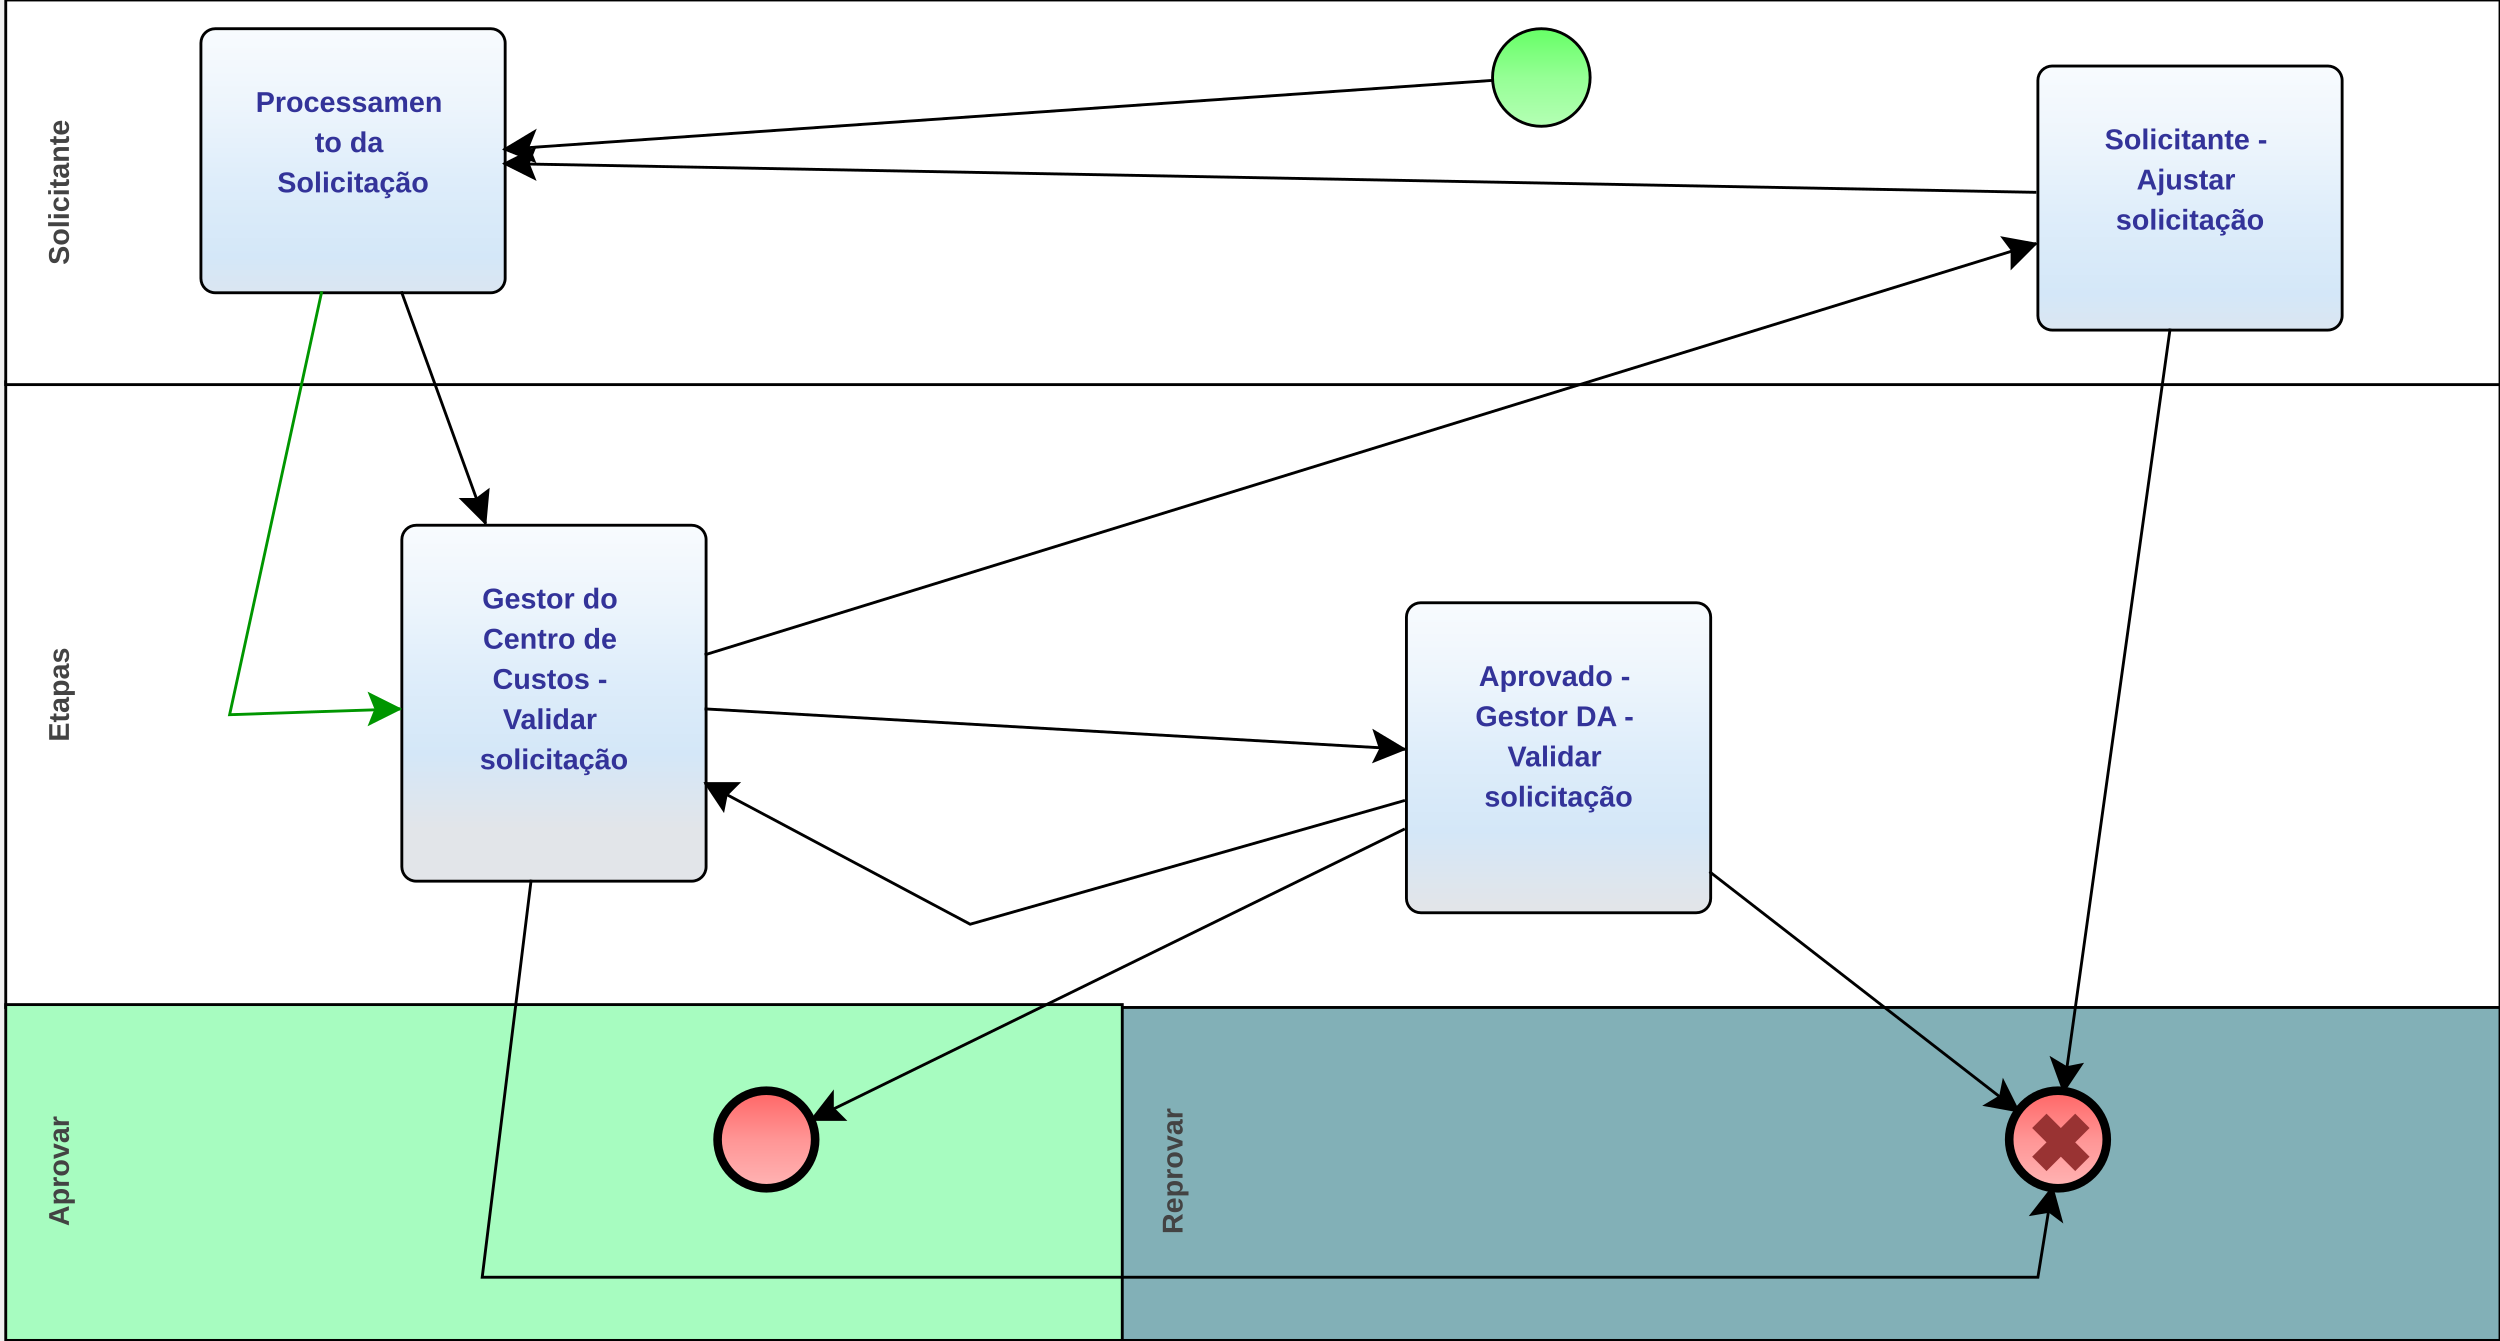
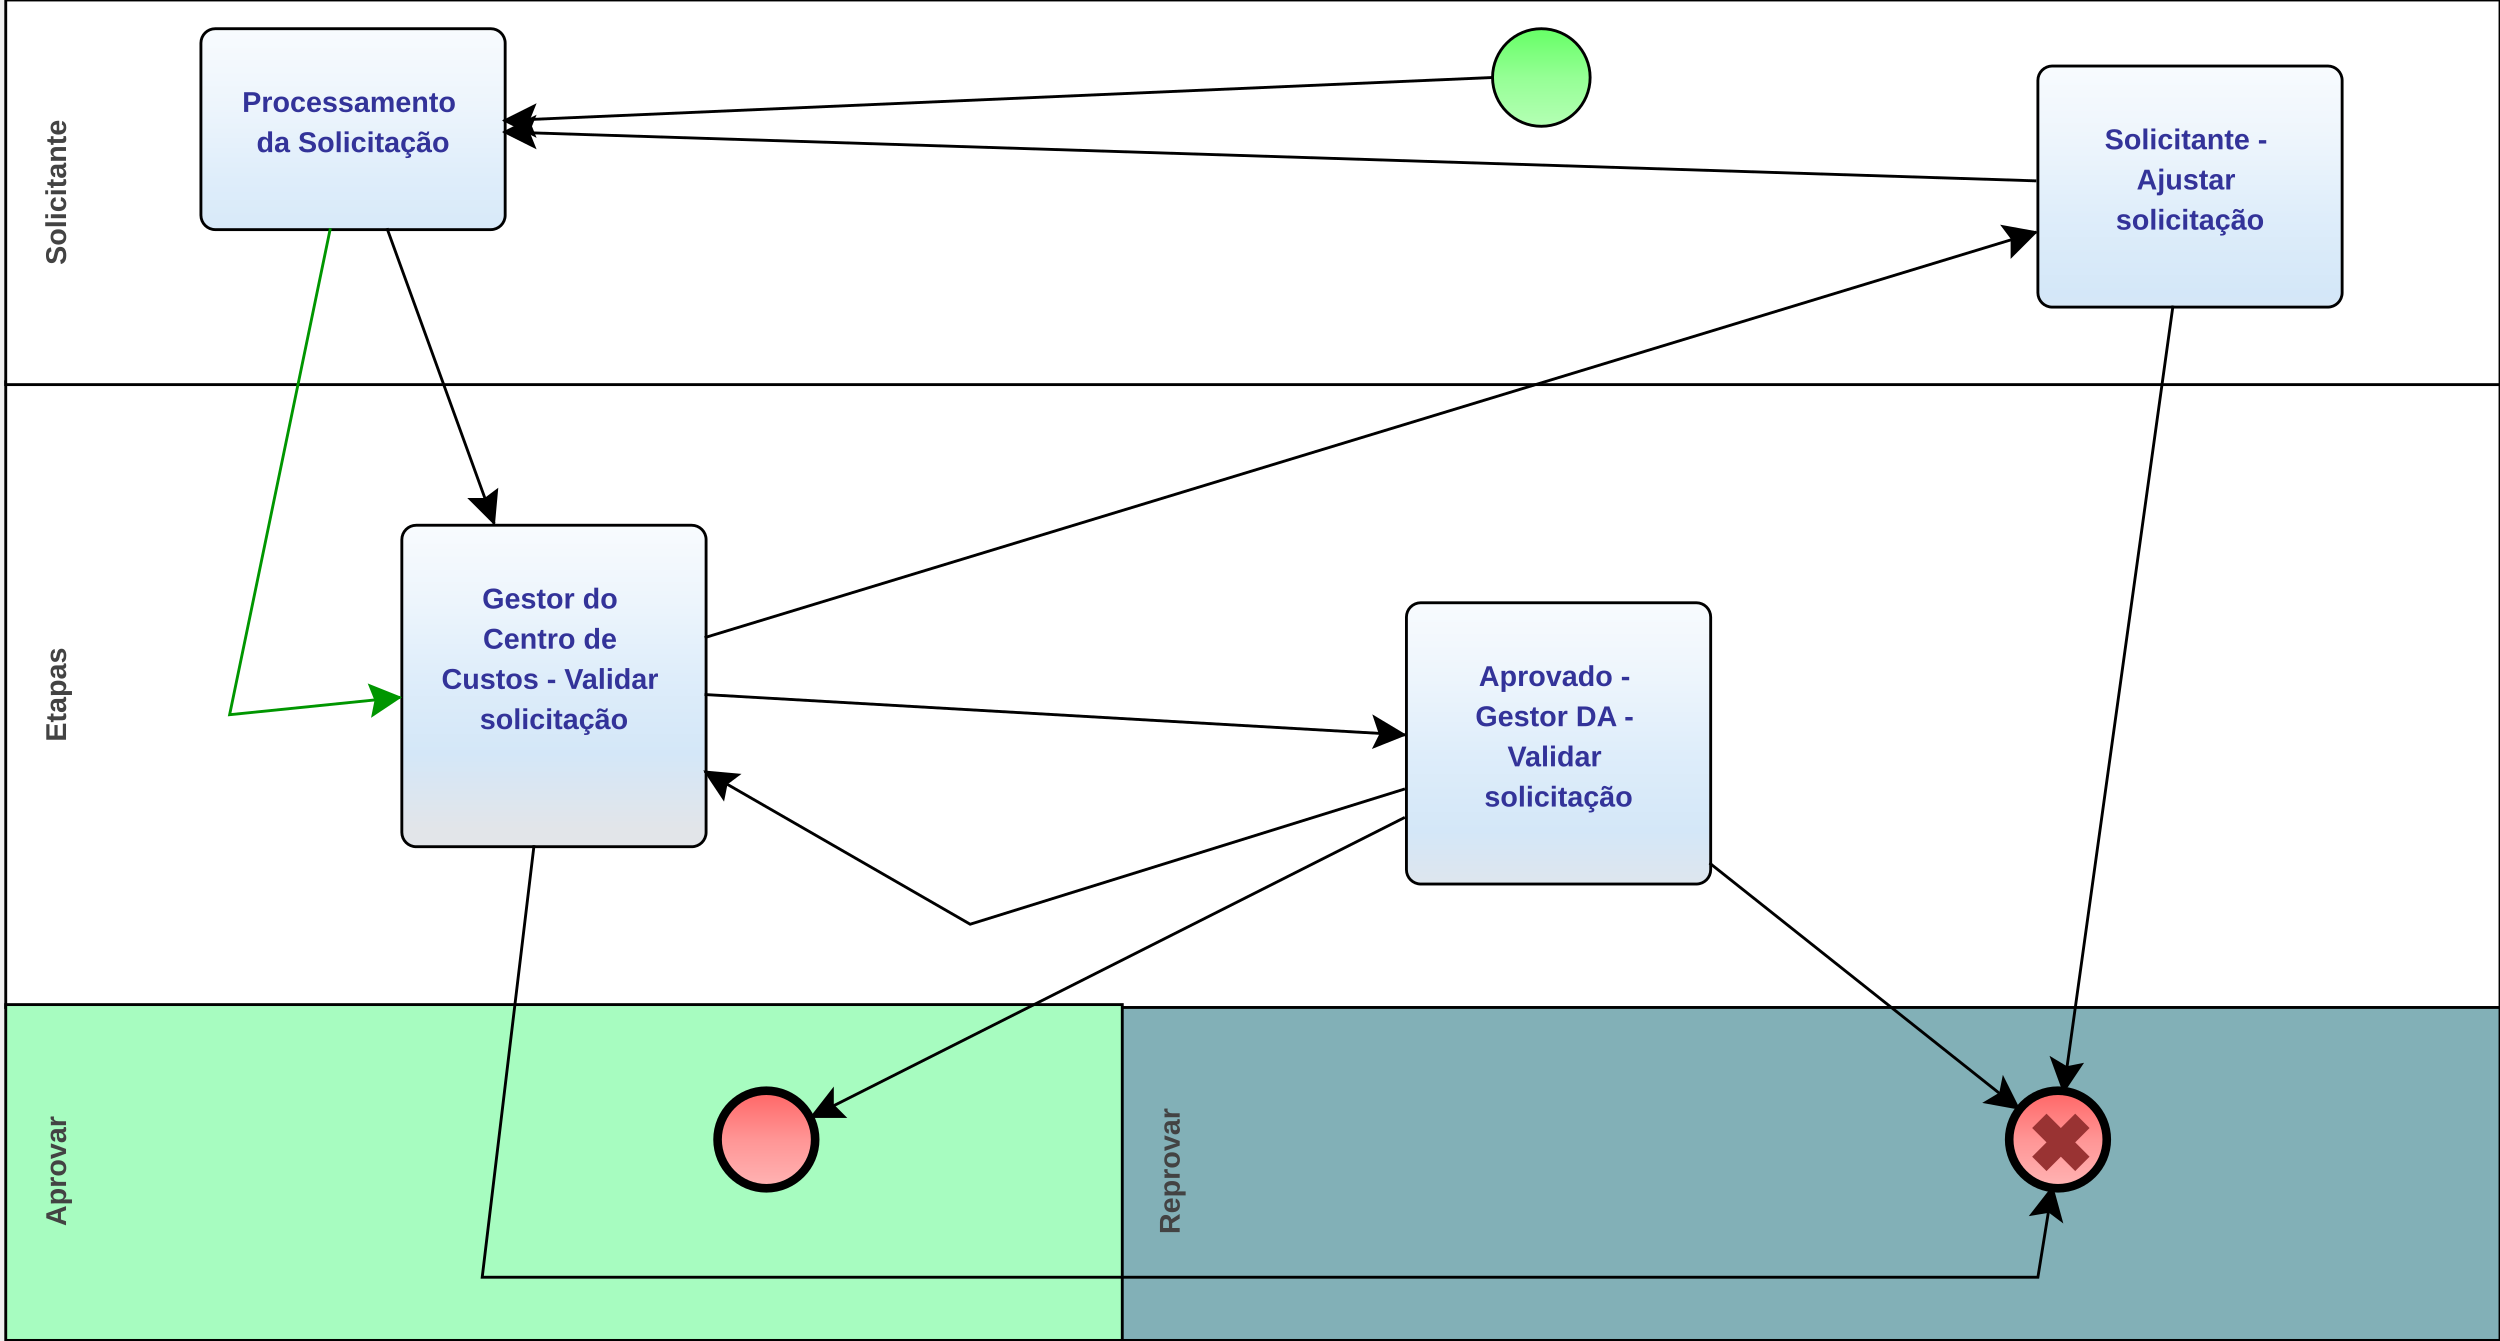
<svg xmlns="http://www.w3.org/2000/svg" xmlns:xlink="http://www.w3.org/1999/xlink" style="stroke-dasharray:none; shape-rendering:auto; font-family:'Arial'; text-rendering:auto; fill-opacity:1; color-interpolation:auto; color-rendering:auto; font-size:12; fill:black; stroke:black; image-rendering:auto; stroke-miterlimit:10; stroke-linecap:square; stroke-linejoin:miter; font-style:normal; stroke-width:1; stroke-dashoffset:0; font-weight:normal; stroke-opacity:1;" contentScriptType="text/ecmascript" preserveAspectRatio="xMidYMid meet" zoomAndPan="magnify" version="1.0" contentStyleType="text/css" xml:xlink="http://www.w3.org/1999/xlink" width="871" height="467">
  <rect x="390" y="350" width="481" height="117" ry="0" rx="0" style="stroke:#000000; fill:#82B0B7" />
  <g componentSequence="4">
-     <text x="-408" y="398" transform="rotate(270)" text-anchor="middle" style="font-weight:bold;font-size:10px;stroke:none; fill:#434343">
+     <text x="-408" y="397" transform="rotate(270)" text-anchor="middle" style="font-weight:bold;font-size:10px;stroke:none; fill:#434343">
      <tspan dy="14" x="-408">Reprovar</tspan>
    </text>
  </g>
  <rect x="2" y="133" width="869" height="218" ry="0" rx="0" style="stroke:#000000; fill:#FFFFFF" />
  <g componentSequence="3">
-     <text x="-242" y="10" transform="rotate(270)" text-anchor="middle" style="font-weight:bold;font-size:10px;stroke:none; fill:#434343">
+     <text x="-242" y="9" transform="rotate(270)" text-anchor="middle" style="font-weight:bold;font-size:10px;stroke:none; fill:#434343">
      <tspan dy="14" x="-242">Etapas</tspan>
    </text>
  </g>
  <rect x="2" y="350" width="389" height="117" ry="0" rx="0" style="stroke:#000000; fill:#A7FCC0" />
  <g componentSequence="2">
-     <text x="-408" y="10" transform="rotate(270)" text-anchor="middle" style="font-weight:bold;font-size:10px;stroke:none; fill:#434343">
+     <text x="-408" y="9" transform="rotate(270)" text-anchor="middle" style="font-weight:bold;font-size:10px;stroke:none; fill:#434343">
      <tspan dy="14" x="-408">Aprovar</tspan>
    </text>
  </g>
  <rect x="2" y="0" width="869" height="134" ry="0" rx="0" style="stroke:#000000; fill:#FFFFFF" />
  <g componentSequence="1">
-     <text x="-67" y="10" transform="rotate(270)" text-anchor="middle" style="font-weight:bold;font-size:10px;stroke:none; fill:#434343">
+     <text x="-67" y="9" transform="rotate(270)" text-anchor="middle" style="font-weight:bold;font-size:10px;stroke:none; fill:#434343">
      <tspan dy="14" x="-67">Solicitante</tspan>
    </text>
  </g>
  <g sequence="2">
-     <ellipse cx="537" cy="27" rx="17" ry="17" stroke-width="1" style="fill:url(#linearGradient66FF6696FF96B6FFB6_1525493829);" stroke="336633" />
+     <ellipse cx="537" cy="27" rx="17" ry="17" stroke-width="1" style="fill:url(#linearGradient66FF6696FF96B6FFB6_1186020029);" stroke="336633" />
  </g>
  <g sequence="8">
-     <ellipse cx="267" cy="397" rx="17" ry="17" stroke-width="3" style="fill:url(#linearGradientFF6666FF9696FFB6B6_1412093288);" stroke="993333" />
+     <ellipse cx="267" cy="397" rx="17" ry="17" stroke-width="3" style="fill:url(#linearGradientFF6666FF9696FFB6B6_1215745051);" stroke="993333" />
  </g>
  <g sequence="134">
-     <ellipse cx="717" cy="397" rx="17" ry="17" stroke-width="3" style="fill:url(#linearGradientFF6666FF9696FFB6B6_1343576885);" stroke="993333" />
+     <ellipse cx="717" cy="397" rx="17" ry="17" stroke-width="3" style="fill:url(#linearGradientFF6666FF9696FFB6B6_1279873485);" stroke="993333" />
  </g>
  <g sequence="134">
    <polygon points=" 708 393 713 388 718 393 723 388 728 393 723 398 728 403 723 408 718 403 713 408 708 403 713 398" style="stroke:none; fill:#993333" />
  </g>
  <g sequence="145">
-     <rect x="140" y="183" width="106" height="124" ry="5" rx="5" style="fill:url(#linearGradientF8FBFEEDF5FCDEEDFAD4E7F8E2E5E9_353886035);" stroke="191970" />
+     <rect x="140" y="183" width="106" height="112" ry="5" rx="5" style="fill:url(#linearGradientF8FBFEEDF5FCDEEDFAD4E7F8E2E5E9_155960864);" stroke="191970" />
  </g>
  <g componentSequence="145">
    <text x="193" y="198" text-anchor="middle" style="font-weight:bold;font-size:10px;stroke:none; fill:#333399">
      <tspan dy="14" x="193">Gestor do</tspan>
      <tspan dy="14" x="193">Centro de</tspan>
-       <tspan dy="14" x="193">Custos -</tspan>
-       <tspan dy="14" x="193">Validar</tspan>
+       <tspan dy="14" x="193">Custos - Validar</tspan>
      <tspan dy="14" x="193">solicitação</tspan>
    </text>
  </g>
  <g sequence="161">
-     <rect x="490" y="210" width="106" height="108" ry="5" rx="5" style="fill:url(#linearGradientF8FBFEEDF5FCDEEDFAD4E7F8E2E5E9_650881708);" stroke="191970" />
+     <rect x="490" y="210" width="106" height="98" ry="5" rx="5" style="fill:url(#linearGradientF8FBFEEDF5FCDEEDFAD4E7F8E2E5E9_1189110118);" stroke="191970" />
  </g>
  <g componentSequence="161">
    <text x="543" y="225" text-anchor="middle" style="font-weight:bold;font-size:10px;stroke:none; fill:#333399">
      <tspan dy="14" x="543">Aprovado -</tspan>
      <tspan dy="14" x="543">Gestor DA -</tspan>
      <tspan dy="14" x="543">Validar</tspan>
      <tspan dy="14" x="543">solicitação</tspan>
    </text>
  </g>
  <g sequence="172">
-     <rect x="70" y="10" width="106" height="92" ry="5" rx="5" style="fill:url(#linearGradientF8FBFEEDF5FCDEEDFAD4E7F8E2E5E9_608742024);" stroke="191970" />
+     <rect x="70" y="10" width="106" height="70" ry="5" rx="5" style="fill:url(#linearGradientF8FBFEEDF5FCDEEDFAD4E7F8E2E5E9_948464565);" stroke="191970" />
  </g>
  <g componentSequence="172">
    <text x="123" y="25" text-anchor="middle" style="font-weight:bold;font-size:10px;stroke:none; fill:#333399">
-       <tspan dy="14" x="123">Processamen</tspan>
-       <tspan dy="14" x="123">to da</tspan>
-       <tspan dy="14" x="123">Solicitação</tspan>
+       <tspan dy="14" x="123">Processamento</tspan>
+       <tspan dy="14" x="123">da Solicitação</tspan>
    </text>
  </g>
  <g sequence="180">
-     <rect x="710" y="23" width="106" height="92" ry="5" rx="5" style="fill:url(#linearGradientF8FBFEEDF5FCDEEDFAD4E7F8E2E5E9_1585349063);" stroke="191970" />
+     <rect x="710" y="23" width="106" height="84" ry="5" rx="5" style="fill:url(#linearGradientF8FBFEEDF5FCDEEDFAD4E7F8E2E5E9_1053397584);" stroke="191970" />
  </g>
  <g componentSequence="180">
    <text x="763" y="38" text-anchor="middle" style="font-weight:bold;font-size:10px;stroke:none; fill:#333399">
      <tspan dy="14" x="763">Solicitante -</tspan>
      <tspan dy="14" x="763">Ajustar</tspan>
      <tspan dy="14" x="763">solicitação</tspan>
    </text>
  </g>
  <g componentSequence="163">
-     <text x="397" y="339" style="font-size:10px;font-weight:none;stroke:none; fill:#333399" text-anchor="left" />
+     <text x="397" y="337" style="font-size:10px;font-weight:none;stroke:none; fill:#333399" text-anchor="left" />
  </g>
  <g componentSequence="166">
-     <text x="358" y="40" style="font-size:10px;font-weight:none;stroke:none; fill:#333399" text-anchor="left" />
+     <text x="358" y="35" style="font-size:10px;font-weight:none;stroke:none; fill:#333399" text-anchor="left" />
  </g>
  <g componentSequence="184">
-     <text x="453" y="62" style="font-size:10px;font-weight:none;stroke:none; fill:#333399" text-anchor="left" />
+     <text x="453" y="55" style="font-size:10px;font-weight:none;stroke:none; fill:#333399" text-anchor="left" />
  </g>
  <g componentSequence="187">
-     <text x="165" y="142" style="font-size:10px;font-weight:none;stroke:none; fill:#333399" text-anchor="left" />
+     <text x="164" y="131" style="font-size:10px;font-weight:none;stroke:none; fill:#333399" text-anchor="left" />
  </g>
  <g componentSequence="189">
-     <text x="378" y="254" style="font-size:10px;font-weight:none;stroke:none; fill:#333399" text-anchor="left" />
+     <text x="378" y="249" style="font-size:10px;font-weight:none;stroke:none; fill:#333399" text-anchor="left" />
  </g>
  <g componentSequence="190">
-     <text x="488" y="157" style="font-size:10px;font-weight:none;stroke:none; fill:#333399" text-anchor="left" />
+     <text x="488" y="152" style="font-size:10px;font-weight:none;stroke:none; fill:#333399" text-anchor="left" />
  </g>
  <g componentSequence="191">
-     <text x="748" y="247" style="font-size:10px;font-weight:none;stroke:none; fill:#333399" text-anchor="left" />
+     <text x="748" y="243" style="font-size:10px;font-weight:none;stroke:none; fill:#333399" text-anchor="left" />
  </g>
  <g componentSequence="192">
-     <text x="100" y="204" style="font-size:10px;font-weight:none;stroke:none; fill:#333399" text-anchor="left" />
+     <text x="101" y="194" style="font-size:10px;font-weight:none;stroke:none; fill:#333399" text-anchor="left" />
  </g>
  <g componentSequence="193">
-     <text x="658" y="344" style="font-size:10px;font-weight:none;stroke:none; fill:#333399" text-anchor="left" />
+     <text x="658" y="342" style="font-size:10px;font-weight:none;stroke:none; fill:#333399" text-anchor="left" />
  </g>
  <g componentSequence="194">
-     <text x="395" y="445" style="font-size:10px;font-weight:none;stroke:none; fill:#333399" text-anchor="left" />
+     <text x="389" y="445" style="font-size:10px;font-weight:none;stroke:none; fill:#333399" text-anchor="left" />
  </g>
  <g componentSequence="195">
-     <text x="373" y="315" style="font-size:10px;font-weight:none;stroke:none; fill:#333399" text-anchor="left" />
+     <text x="373" y="314" style="font-size:10px;font-weight:none;stroke:none; fill:#333399" text-anchor="left" />
  </g>
-   <path style="fill:none; stroke:#000000;stroke-width:1" d="M520.0 28.0 L176.0 52.0" />
-   <polygon style="fill:#000000; stroke:#000000;" points=" 186 56 176 52 186 46 184 51" />
-   <path style="fill:none; stroke:#000000;stroke-width:1" d="M489.0 289.0 L283.0 390.0" />
-   <polygon style="fill:#000000; stroke:#000000;" points=" 294 390 283 390 290 381 290 386" />
-   <path style="fill:none; stroke:#000000;stroke-width:1" d="M756.0 115.0 L719.0 380.0" />
+   <path style="fill:none; stroke:#000000;stroke-width:1" d="M520.0 27.0 L176.0 42.0" />
+   <polygon style="fill:#000000; stroke:#000000;" points=" 186 47 176 42 186 37 184 42" />
+   <path style="fill:none; stroke:#000000;stroke-width:1" d="M489.0 285.0 L283.0 389.0" />
+   <polygon style="fill:#000000; stroke:#000000;" points=" 294 389 283 389 290 380 290 385" />
+   <path style="fill:none; stroke:#000000;stroke-width:1" d="M757.0 107.0 L719.0 380.0" />
  <polygon style="fill:#000000; stroke:#000000;" points=" 725 371 719 380 715 369 720 372" />
-   <path style="fill:none; stroke:#000000;stroke-width:1" d="M596.0 304.0 L703.0 387.0" />
-   <polygon style="fill:#000000; stroke:#000000;" points=" 698 377 703 387 692 385 697 382" />
-   <path style="fill:none; stroke:#000000;stroke-width:1" d="M185.0 307.0 L168.0 445.0 L710.0 445.0 L715.0 414.0" />
+   <path style="fill:none; stroke:#000000;stroke-width:1" d="M596.0 301.0 L703.0 386.0" />
+   <polygon style="fill:#000000; stroke:#000000;" points=" 698 376 703 386 692 384 697 381" />
+   <path style="fill:none; stroke:#000000;stroke-width:1" d="M186.0 295.0 L168.0 445.0 L710.0 445.0 L715.0 414.0" />
  <polygon style="fill:#000000; stroke:#000000;" points=" 708 423 715 414 718 425 714 422" />
-   <path style="fill:none; stroke:#000000;stroke-width:1" d="M246.0 247.0 L489.0 261.0" />
-   <polygon style="fill:#000000; stroke:#000000;" points=" 479 255 489 261 479 265 481 261" />
-   <path style="fill:none; stroke:#000000;stroke-width:1" d="M246.0 228.0 L709.0 85.0" />
-   <polygon style="fill:#000000; stroke:#000000;" points=" 698 83 709 85 701 93 701 87" />
-   <path style="fill:none; stroke:#000000;stroke-width:1" d="M140.0 102.0 L169.0 182.0" />
-   <polygon style="fill:#000000; stroke:#000000;" points=" 170 171 169 182 161 174 166 174" />
-   <path style="fill:none; stroke:#009600;stroke-width:1" d="M112.0 102.0 L80.0 249.0 L139.0 247.0" />
-   <polygon style="fill:#009600; stroke:#009600;" points=" 129 242 139 247 129 252 131 247" />
-   <path style="fill:none; stroke:#000000;stroke-width:1" d="M489.0 279.0 L338.0 322.0 L246.0 273.0" />
-   <polygon style="fill:#000000; stroke:#000000;" points=" 252 282 246 273 257 273 253 277" />
-   <path style="fill:none; stroke:#000000;stroke-width:1" d="M709.0 67.0 L176.0 57.0" />
-   <polygon style="fill:#000000; stroke:#000000;" points=" 186 62 176 57 186 52 184 57" />
+   <path style="fill:none; stroke:#000000;stroke-width:1" d="M246.0 242.0 L489.0 256.0" />
+   <polygon style="fill:#000000; stroke:#000000;" points=" 479 250 489 256 479 260 481 256" />
+   <path style="fill:none; stroke:#000000;stroke-width:1" d="M246.0 222.0 L709.0 81.0" />
+   <polygon style="fill:#000000; stroke:#000000;" points=" 698 79 709 81 701 89 701 83" />
+   <path style="fill:none; stroke:#000000;stroke-width:1" d="M135.0 80.0 L172.0 182.0" />
+   <polygon style="fill:#000000; stroke:#000000;" points=" 173 171 172 182 164 174 169 174" />
+   <path style="fill:none; stroke:#009600;stroke-width:1" d="M115.0 80.0 L80.0 249.0 L139.0 243.0" />
+   <polygon style="fill:#009600; stroke:#009600;" points=" 129 239 139 243 130 249 131 244" />
+   <path style="fill:none; stroke:#000000;stroke-width:1" d="M489.0 275.0 L338.0 322.0 L246.0 269.0" />
+   <polygon style="fill:#000000; stroke:#000000;" points=" 252 278 246 269 257 270 253 273" />
+   <path style="fill:none; stroke:#000000;stroke-width:1" d="M709.0 63.0 L176.0 46.0" />
+   <polygon style="fill:#000000; stroke:#000000;" points=" 186 51 176 46 186 41 184 46" />
  <defs>
-     <linearGradient xlink:href="#linearGradient66FF6696FF96B6FFB6" id="linearGradient66FF6696FF96B6FFB6_1525493829" x1="0" y1="10.0" x2="0" y2="45.0" gradientUnits="userSpaceOnUse" xlink:type="simple" xlink:actuate="onLoad" xlink:show="other" />
+     <linearGradient xlink:href="#linearGradient66FF6696FF96B6FFB6" id="linearGradient66FF6696FF96B6FFB6_1186020029" x1="0" y1="10.0" x2="0" y2="45.0" gradientUnits="userSpaceOnUse" xlink:type="simple" xlink:actuate="onLoad" xlink:show="other" />
    <linearGradient id="linearGradient66FF6696FF96B6FFB6">
      <stop style="stop-color:#66FF66;stop-opacity:1;" offset="0.0" id="stop66FF66" />
      <stop style="stop-color:#96FF96;stop-opacity:1;" offset="0.5" id="stop96FF96" />
      <stop style="stop-color:#B6FFB6;stop-opacity:1;" offset="1.0" id="stopB6FFB6" />
    </linearGradient>
-     <linearGradient xlink:href="#linearGradientFF6666FF9696FFB6B6" id="linearGradientFF6666FF9696FFB6B6_1412093288" x1="0" y1="380.0" x2="0" y2="415.0" gradientUnits="userSpaceOnUse" xlink:type="simple" xlink:actuate="onLoad" xlink:show="other" />
+     <linearGradient xlink:href="#linearGradientFF6666FF9696FFB6B6" id="linearGradientFF6666FF9696FFB6B6_1215745051" x1="0" y1="380.0" x2="0" y2="415.0" gradientUnits="userSpaceOnUse" xlink:type="simple" xlink:actuate="onLoad" xlink:show="other" />
    <linearGradient id="linearGradientFF6666FF9696FFB6B6">
      <stop style="stop-color:#FF6666;stop-opacity:1;" offset="0.0" id="stopFF6666" />
      <stop style="stop-color:#FF9696;stop-opacity:1;" offset="0.5" id="stopFF9696" />
      <stop style="stop-color:#FFB6B6;stop-opacity:1;" offset="1.0" id="stopFFB6B6" />
    </linearGradient>
-     <linearGradient xlink:href="#linearGradientFF6666FF9696FFB6B6" id="linearGradientFF6666FF9696FFB6B6_1343576885" x1="0" y1="380.0" x2="0" y2="415.0" gradientUnits="userSpaceOnUse" xlink:type="simple" xlink:actuate="onLoad" xlink:show="other" />
-     <linearGradient xlink:href="#linearGradientF8FBFEEDF5FCDEEDFAD4E7F8E2E5E9" id="linearGradientF8FBFEEDF5FCDEEDFAD4E7F8E2E5E9_353886035" x1="0" y1="183.0" x2="0" y2="289.0" gradientUnits="userSpaceOnUse" xlink:type="simple" xlink:actuate="onLoad" xlink:show="other" />
+     <linearGradient xlink:href="#linearGradientFF6666FF9696FFB6B6" id="linearGradientFF6666FF9696FFB6B6_1279873485" x1="0" y1="380.0" x2="0" y2="415.0" gradientUnits="userSpaceOnUse" xlink:type="simple" xlink:actuate="onLoad" xlink:show="other" />
+     <linearGradient xlink:href="#linearGradientF8FBFEEDF5FCDEEDFAD4E7F8E2E5E9" id="linearGradientF8FBFEEDF5FCDEEDFAD4E7F8E2E5E9_155960864" x1="0" y1="183.0" x2="0" y2="289.0" gradientUnits="userSpaceOnUse" xlink:type="simple" xlink:actuate="onLoad" xlink:show="other" />
    <linearGradient id="linearGradientF8FBFEEDF5FCDEEDFAD4E7F8E2E5E9">
      <stop style="stop-color:#F8FBFE;stop-opacity:1;" offset="0.0" id="stopF8FBFE" />
      <stop style="stop-color:#EDF5FC;stop-opacity:1;" offset="0.25" id="stopEDF5FC" />
      <stop style="stop-color:#DEEDFA;stop-opacity:1;" offset="0.5" id="stopDEEDFA" />
      <stop style="stop-color:#D4E7F8;stop-opacity:1;" offset="0.75" id="stopD4E7F8" />
      <stop style="stop-color:#E2E5E9;stop-opacity:1;" offset="1.0" id="stopE2E5E9" />
    </linearGradient>
-     <linearGradient xlink:href="#linearGradientF8FBFEEDF5FCDEEDFAD4E7F8E2E5E9" id="linearGradientF8FBFEEDF5FCDEEDFAD4E7F8E2E5E9_650881708" x1="0" y1="210.0" x2="0" y2="316.0" gradientUnits="userSpaceOnUse" xlink:type="simple" xlink:actuate="onLoad" xlink:show="other" />
-     <linearGradient xlink:href="#linearGradientF8FBFEEDF5FCDEEDFAD4E7F8E2E5E9" id="linearGradientF8FBFEEDF5FCDEEDFAD4E7F8E2E5E9_608742024" x1="0" y1="10.0" x2="0" y2="116.0" gradientUnits="userSpaceOnUse" xlink:type="simple" xlink:actuate="onLoad" xlink:show="other" />
-     <linearGradient xlink:href="#linearGradientF8FBFEEDF5FCDEEDFAD4E7F8E2E5E9" id="linearGradientF8FBFEEDF5FCDEEDFAD4E7F8E2E5E9_1585349063" x1="0" y1="23.0" x2="0" y2="129.0" gradientUnits="userSpaceOnUse" xlink:type="simple" xlink:actuate="onLoad" xlink:show="other" />
+     <linearGradient xlink:href="#linearGradientF8FBFEEDF5FCDEEDFAD4E7F8E2E5E9" id="linearGradientF8FBFEEDF5FCDEEDFAD4E7F8E2E5E9_1189110118" x1="0" y1="210.0" x2="0" y2="316.0" gradientUnits="userSpaceOnUse" xlink:type="simple" xlink:actuate="onLoad" xlink:show="other" />
+     <linearGradient xlink:href="#linearGradientF8FBFEEDF5FCDEEDFAD4E7F8E2E5E9" id="linearGradientF8FBFEEDF5FCDEEDFAD4E7F8E2E5E9_948464565" x1="0" y1="10.0" x2="0" y2="116.0" gradientUnits="userSpaceOnUse" xlink:type="simple" xlink:actuate="onLoad" xlink:show="other" />
+     <linearGradient xlink:href="#linearGradientF8FBFEEDF5FCDEEDFAD4E7F8E2E5E9" id="linearGradientF8FBFEEDF5FCDEEDFAD4E7F8E2E5E9_1053397584" x1="0" y1="23.0" x2="0" y2="129.0" gradientUnits="userSpaceOnUse" xlink:type="simple" xlink:actuate="onLoad" xlink:show="other" />
  </defs>
</svg>
